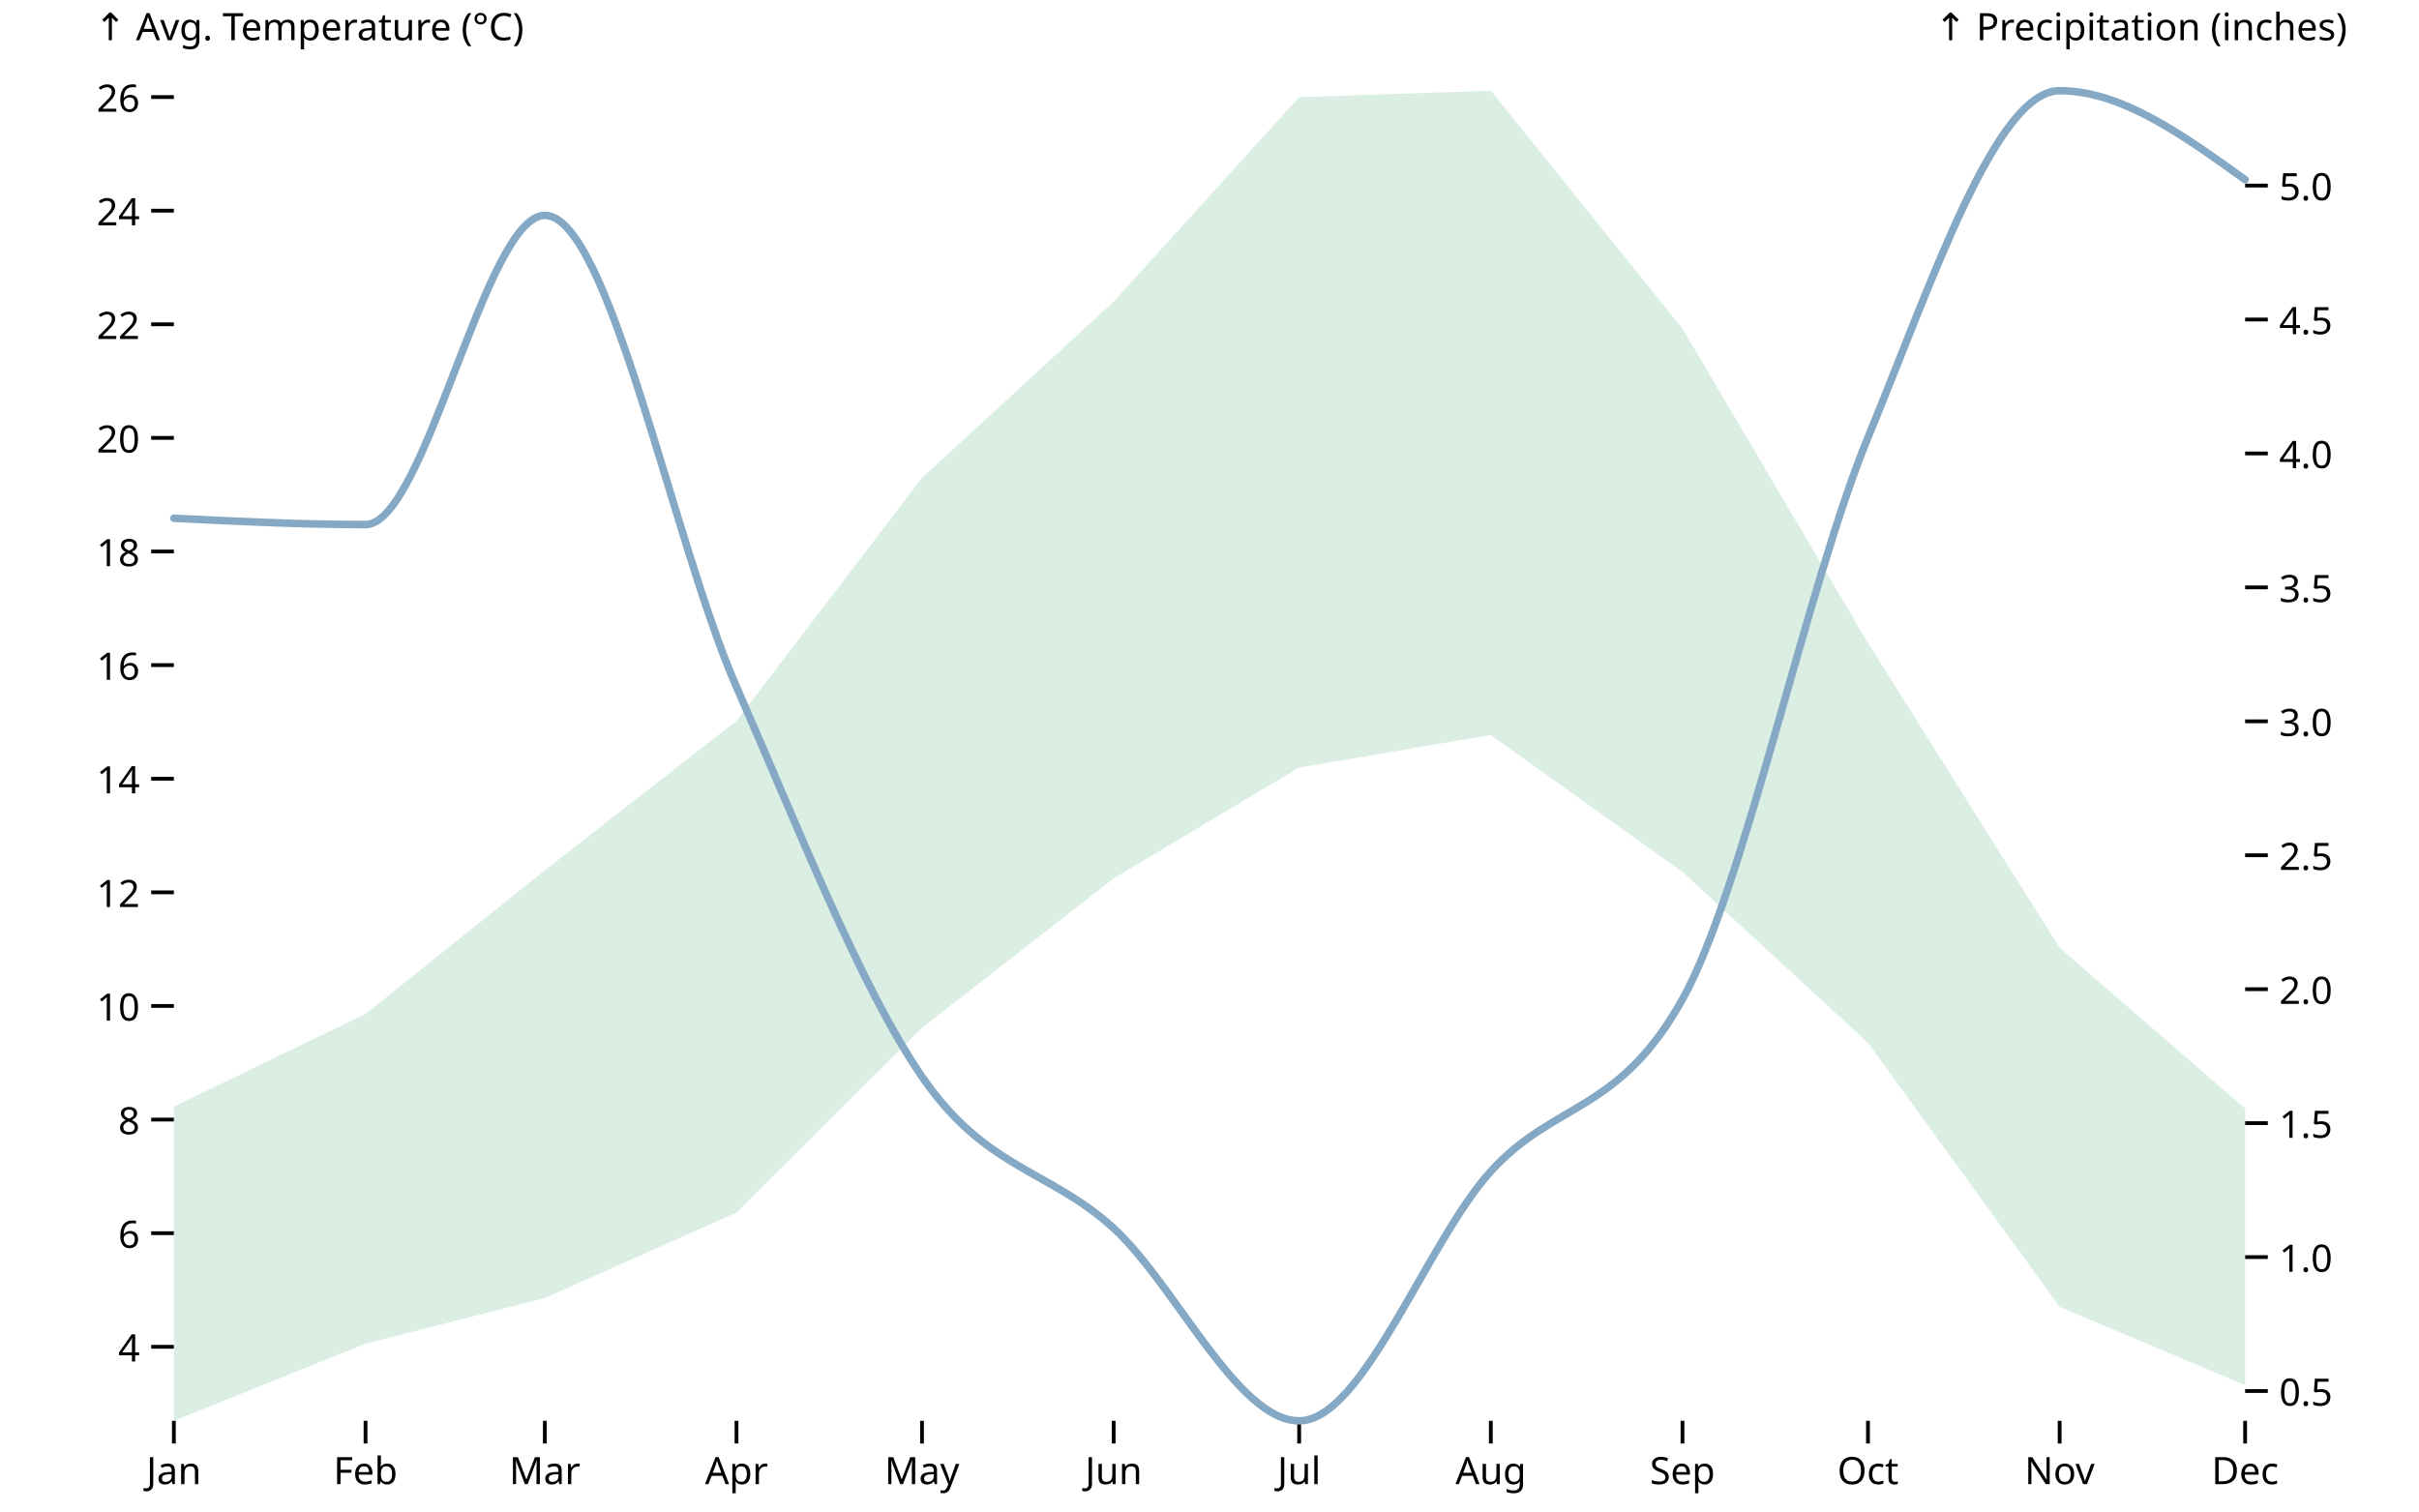
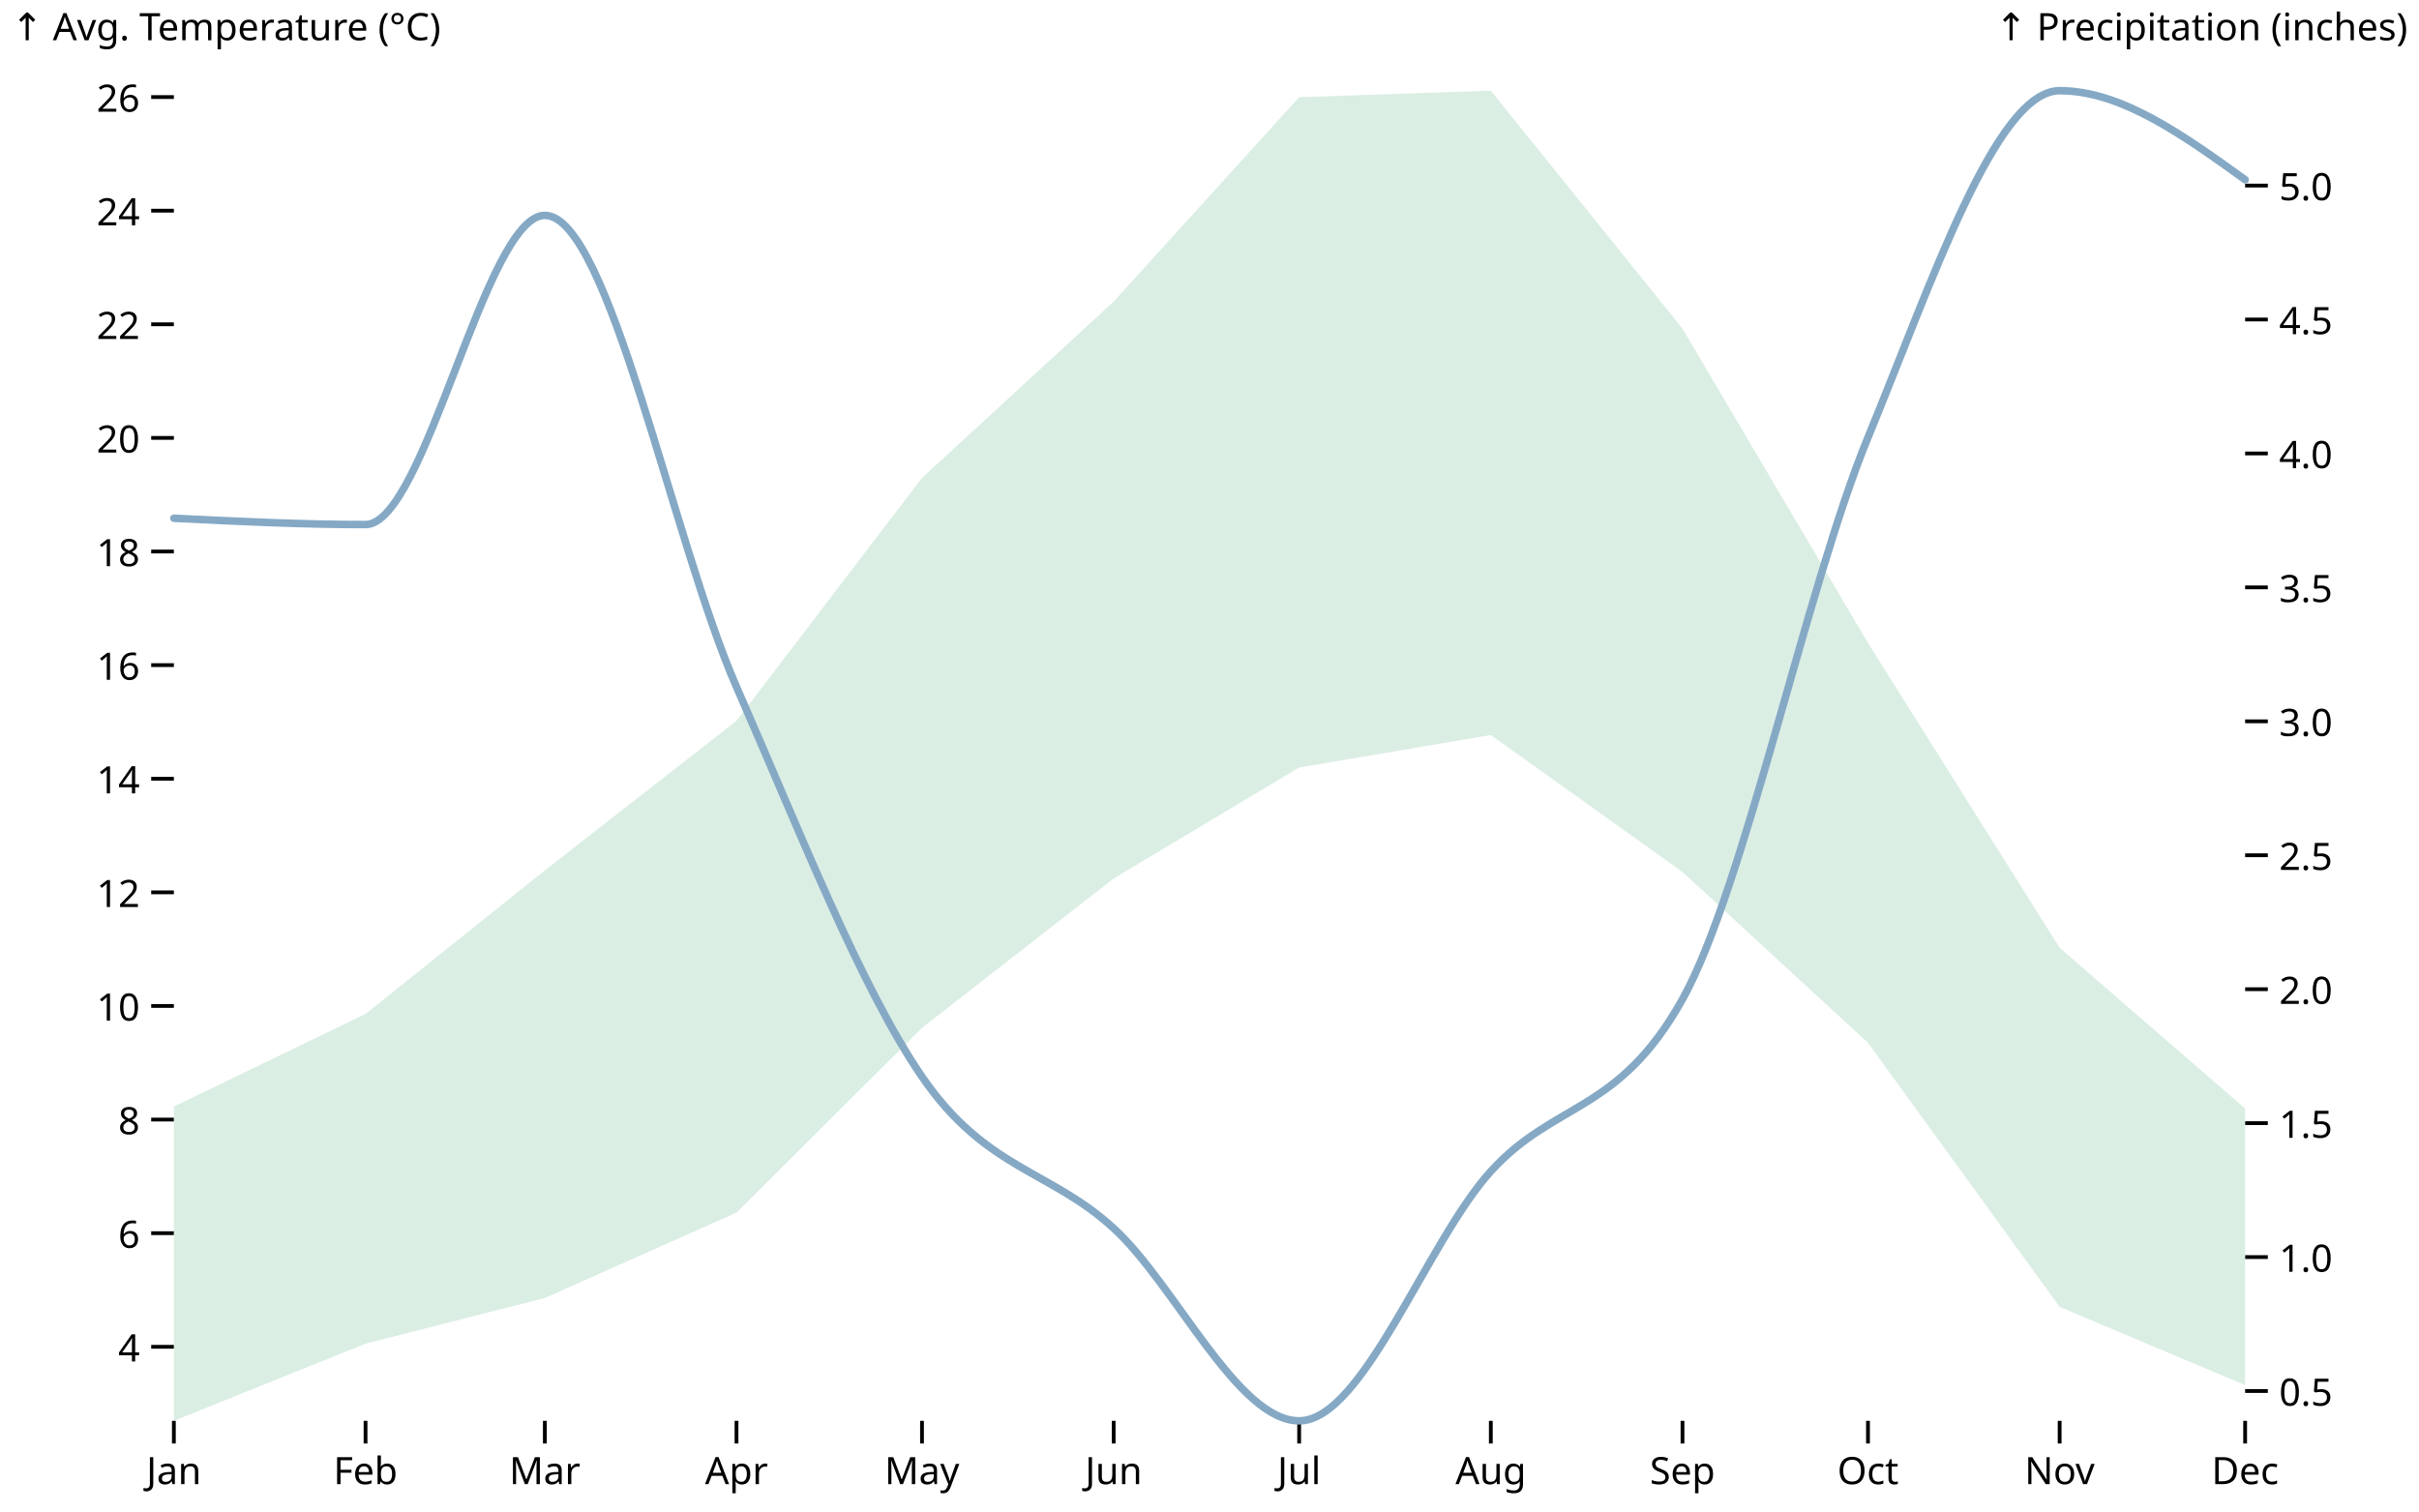
<svg xmlns="http://www.w3.org/2000/svg" width="640" height="400" viewBox="0 0 640 400">
  <line x1="46" y1="376" x2="46" y2="382" stroke="currentColor" stroke-width="1" />
  <line x1="96.71" y1="376" x2="96.71" y2="382" stroke="currentColor" stroke-width="1" />
  <line x1="144.149" y1="376" x2="144.149" y2="382" stroke="currentColor" stroke-width="1" />
  <line x1="194.86" y1="376" x2="194.86" y2="382" stroke="currentColor" stroke-width="1" />
  <line x1="243.934" y1="376" x2="243.934" y2="382" stroke="currentColor" stroke-width="1" />
  <line x1="294.645" y1="376" x2="294.645" y2="382" stroke="currentColor" stroke-width="1" />
  <line x1="343.719" y1="376" x2="343.719" y2="382" stroke="currentColor" stroke-width="1" />
  <line x1="394.43" y1="376" x2="394.43" y2="382" stroke="currentColor" stroke-width="1" />
  <line x1="445.14" y1="376" x2="445.14" y2="382" stroke="currentColor" stroke-width="1" />
  <line x1="494.215" y1="376" x2="494.215" y2="382" stroke="currentColor" stroke-width="1" />
  <line x1="544.925" y1="376" x2="544.925" y2="382" stroke="currentColor" stroke-width="1" />
  <line x1="594" y1="376" x2="594" y2="382" stroke="currentColor" stroke-width="1" />
  <text x="46" y="385" font-family="system-ui, sans-serif" font-size="10" text-anchor="middle" dominant-baseline="text-before-edge" fill="currentColor">Jan</text>
  <text x="96.71" y="385" font-family="system-ui, sans-serif" font-size="10" text-anchor="middle" dominant-baseline="text-before-edge" fill="currentColor">Feb</text>
  <text x="144.149" y="385" font-family="system-ui, sans-serif" font-size="10" text-anchor="middle" dominant-baseline="text-before-edge" fill="currentColor">Mar</text>
  <text x="194.86" y="385" font-family="system-ui, sans-serif" font-size="10" text-anchor="middle" dominant-baseline="text-before-edge" fill="currentColor">Apr</text>
  <text x="243.934" y="385" font-family="system-ui, sans-serif" font-size="10" text-anchor="middle" dominant-baseline="text-before-edge" fill="currentColor">May</text>
  <text x="294.645" y="385" font-family="system-ui, sans-serif" font-size="10" text-anchor="middle" dominant-baseline="text-before-edge" fill="currentColor">Jun</text>
  <text x="343.719" y="385" font-family="system-ui, sans-serif" font-size="10" text-anchor="middle" dominant-baseline="text-before-edge" fill="currentColor">Jul</text>
  <text x="394.43" y="385" font-family="system-ui, sans-serif" font-size="10" text-anchor="middle" dominant-baseline="text-before-edge" fill="currentColor">Aug</text>
  <text x="445.14" y="385" font-family="system-ui, sans-serif" font-size="10" text-anchor="middle" dominant-baseline="text-before-edge" fill="currentColor">Sep</text>
  <text x="494.215" y="385" font-family="system-ui, sans-serif" font-size="10" text-anchor="middle" dominant-baseline="text-before-edge" fill="currentColor">Oct</text>
  <text x="544.925" y="385" font-family="system-ui, sans-serif" font-size="10" text-anchor="middle" dominant-baseline="text-before-edge" fill="currentColor">Nov</text>
  <text x="594" y="385" font-family="system-ui, sans-serif" font-size="10" text-anchor="middle" dominant-baseline="text-before-edge" fill="currentColor">Dec</text>
  <line x1="46" y1="356.409" x2="40" y2="356.409" stroke="currentColor" stroke-width="1" />
  <line x1="46" y1="326.343" x2="40" y2="326.343" stroke="currentColor" stroke-width="1" />
  <line x1="46" y1="296.277" x2="40" y2="296.277" stroke="currentColor" stroke-width="1" />
  <line x1="46" y1="266.211" x2="40" y2="266.211" stroke="currentColor" stroke-width="1" />
  <line x1="46" y1="236.146" x2="40" y2="236.146" stroke="currentColor" stroke-width="1" />
  <line x1="46" y1="206.08" x2="40" y2="206.08" stroke="currentColor" stroke-width="1" />
  <line x1="46" y1="176.014" x2="40" y2="176.014" stroke="currentColor" stroke-width="1" />
  <line x1="46" y1="145.948" x2="40" y2="145.948" stroke="currentColor" stroke-width="1" />
  <line x1="46" y1="115.882" x2="40" y2="115.882" stroke="currentColor" stroke-width="1" />
  <line x1="46" y1="85.817" x2="40" y2="85.817" stroke="currentColor" stroke-width="1" />
  <line x1="46" y1="55.751" x2="40" y2="55.751" stroke="currentColor" stroke-width="1" />
  <line x1="46" y1="25.685" x2="40" y2="25.685" stroke="currentColor" stroke-width="1" />
  <text x="37" y="356.409" font-family="system-ui, sans-serif" font-size="10" text-anchor="end" dominant-baseline="central" fill="currentColor">4</text>
  <text x="37" y="326.343" font-family="system-ui, sans-serif" font-size="10" text-anchor="end" dominant-baseline="central" fill="currentColor">6</text>
  <text x="37" y="296.277" font-family="system-ui, sans-serif" font-size="10" text-anchor="end" dominant-baseline="central" fill="currentColor">8</text>
  <text x="37" y="266.211" font-family="system-ui, sans-serif" font-size="10" text-anchor="end" dominant-baseline="central" fill="currentColor">10</text>
  <text x="37" y="236.146" font-family="system-ui, sans-serif" font-size="10" text-anchor="end" dominant-baseline="central" fill="currentColor">12</text>
  <text x="37" y="206.08" font-family="system-ui, sans-serif" font-size="10" text-anchor="end" dominant-baseline="central" fill="currentColor">14</text>
  <text x="37" y="176.014" font-family="system-ui, sans-serif" font-size="10" text-anchor="end" dominant-baseline="central" fill="currentColor">16</text>
  <text x="37" y="145.948" font-family="system-ui, sans-serif" font-size="10" text-anchor="end" dominant-baseline="central" fill="currentColor">18</text>
  <text x="37" y="115.882" font-family="system-ui, sans-serif" font-size="10" text-anchor="end" dominant-baseline="central" fill="currentColor">20</text>
  <text x="37" y="85.817" font-family="system-ui, sans-serif" font-size="10" text-anchor="end" dominant-baseline="central" fill="currentColor">22</text>
  <text x="37" y="55.751" font-family="system-ui, sans-serif" font-size="10" text-anchor="end" dominant-baseline="central" fill="currentColor">24</text>
  <text x="37" y="25.685" font-family="system-ui, sans-serif" font-size="10" text-anchor="end" dominant-baseline="central" fill="currentColor">26</text>
-   <text x="25" y="13" font-family="system-ui, sans-serif" font-size="10" text-anchor="start" dominant-baseline="text-after-edge" fill="currentColor">↑ Avg. Temperature (°C)</text>
+   <text x="3" y="13" font-family="system-ui, sans-serif" font-size="10" text-anchor="start" dominant-baseline="text-after-edge" fill="currentColor">↑ Avg. Temperature (°C)</text>
  <line x1="594" y1="368.111" x2="600" y2="368.111" stroke="currentColor" stroke-width="1" />
  <line x1="594" y1="332.666" x2="600" y2="332.666" stroke="currentColor" stroke-width="1" />
  <line x1="594" y1="297.221" x2="600" y2="297.221" stroke="currentColor" stroke-width="1" />
  <line x1="594" y1="261.776" x2="600" y2="261.776" stroke="currentColor" stroke-width="1" />
  <line x1="594" y1="226.331" x2="600" y2="226.331" stroke="currentColor" stroke-width="1" />
  <line x1="594" y1="190.886" x2="600" y2="190.886" stroke="currentColor" stroke-width="1" />
  <line x1="594" y1="155.441" x2="600" y2="155.441" stroke="currentColor" stroke-width="1" />
  <line x1="594" y1="119.997" x2="600" y2="119.997" stroke="currentColor" stroke-width="1" />
  <line x1="594" y1="84.552" x2="600" y2="84.552" stroke="currentColor" stroke-width="1" />
  <line x1="594" y1="49.107" x2="600" y2="49.107" stroke="currentColor" stroke-width="1" />
  <text x="603" y="368.111" font-family="system-ui, sans-serif" font-size="10" text-anchor="start" dominant-baseline="central" fill="currentColor">0.5</text>
  <text x="603" y="332.666" font-family="system-ui, sans-serif" font-size="10" text-anchor="start" dominant-baseline="central" fill="currentColor">1.0</text>
  <text x="603" y="297.221" font-family="system-ui, sans-serif" font-size="10" text-anchor="start" dominant-baseline="central" fill="currentColor">1.5</text>
  <text x="603" y="261.776" font-family="system-ui, sans-serif" font-size="10" text-anchor="start" dominant-baseline="central" fill="currentColor">2.0</text>
  <text x="603" y="226.331" font-family="system-ui, sans-serif" font-size="10" text-anchor="start" dominant-baseline="central" fill="currentColor">2.5</text>
  <text x="603" y="190.886" font-family="system-ui, sans-serif" font-size="10" text-anchor="start" dominant-baseline="central" fill="currentColor">3.0</text>
  <text x="603" y="155.441" font-family="system-ui, sans-serif" font-size="10" text-anchor="start" dominant-baseline="central" fill="currentColor">3.5</text>
  <text x="603" y="119.997" font-family="system-ui, sans-serif" font-size="10" text-anchor="start" dominant-baseline="central" fill="currentColor">4.0</text>
  <text x="603" y="84.552" font-family="system-ui, sans-serif" font-size="10" text-anchor="start" dominant-baseline="central" fill="currentColor">4.5</text>
  <text x="603" y="49.107" font-family="system-ui, sans-serif" font-size="10" text-anchor="start" dominant-baseline="central" fill="currentColor">5.0</text>
-   <text x="621" y="13" font-family="system-ui, sans-serif" font-size="10" text-anchor="end" dominant-baseline="text-after-edge" fill="currentColor">↑ Precipitation (inches)</text>
+   <text x="637" y="13" font-family="system-ui, sans-serif" font-size="10" text-anchor="end" dominant-baseline="text-after-edge" fill="currentColor">↑ Precipitation (inches)</text>
  <path d="M46,292.834L96.71,268.313L144.149,230.326L194.86,190.746L243.934,126.466L294.645,79.804L343.719,25.709L394.43,24L445.14,86.957L494.215,170.158L544.925,250.828L594,293.355L594,366.556L544.925,345.861L494.215,275.971L445.14,230.759L394.43,194.514L343.719,203.11L294.645,232.475L243.934,272.006L194.86,320.894L144.149,343.497L96.71,355.584L46,376Z" fill="#85C5A6" fill-opacity="0.3" />
  <path d="M46,137.147C62.903,137.982,79.807,138.817,96.71,138.817C112.523,138.817,128.336,56.996,144.149,56.996C161.053,56.996,177.956,143.277,194.86,181.789C211.218,219.059,227.576,261.093,243.934,284.93C260.838,309.56,277.741,309.549,294.645,325.045C311.003,340.041,327.361,376,343.719,376C360.623,376,377.526,328.564,394.43,309.97C411.333,291.375,428.237,294.791,445.14,264.434C461.499,235.057,477.857,155.509,494.215,115.766C511.118,74.699,528.022,24,544.925,24C561.284,24,577.642,35.782,594,47.563" stroke-linecap="round" stroke-linejoin="round" fill="none" stroke="#85A9C5" stroke-width="2" />
</svg>
